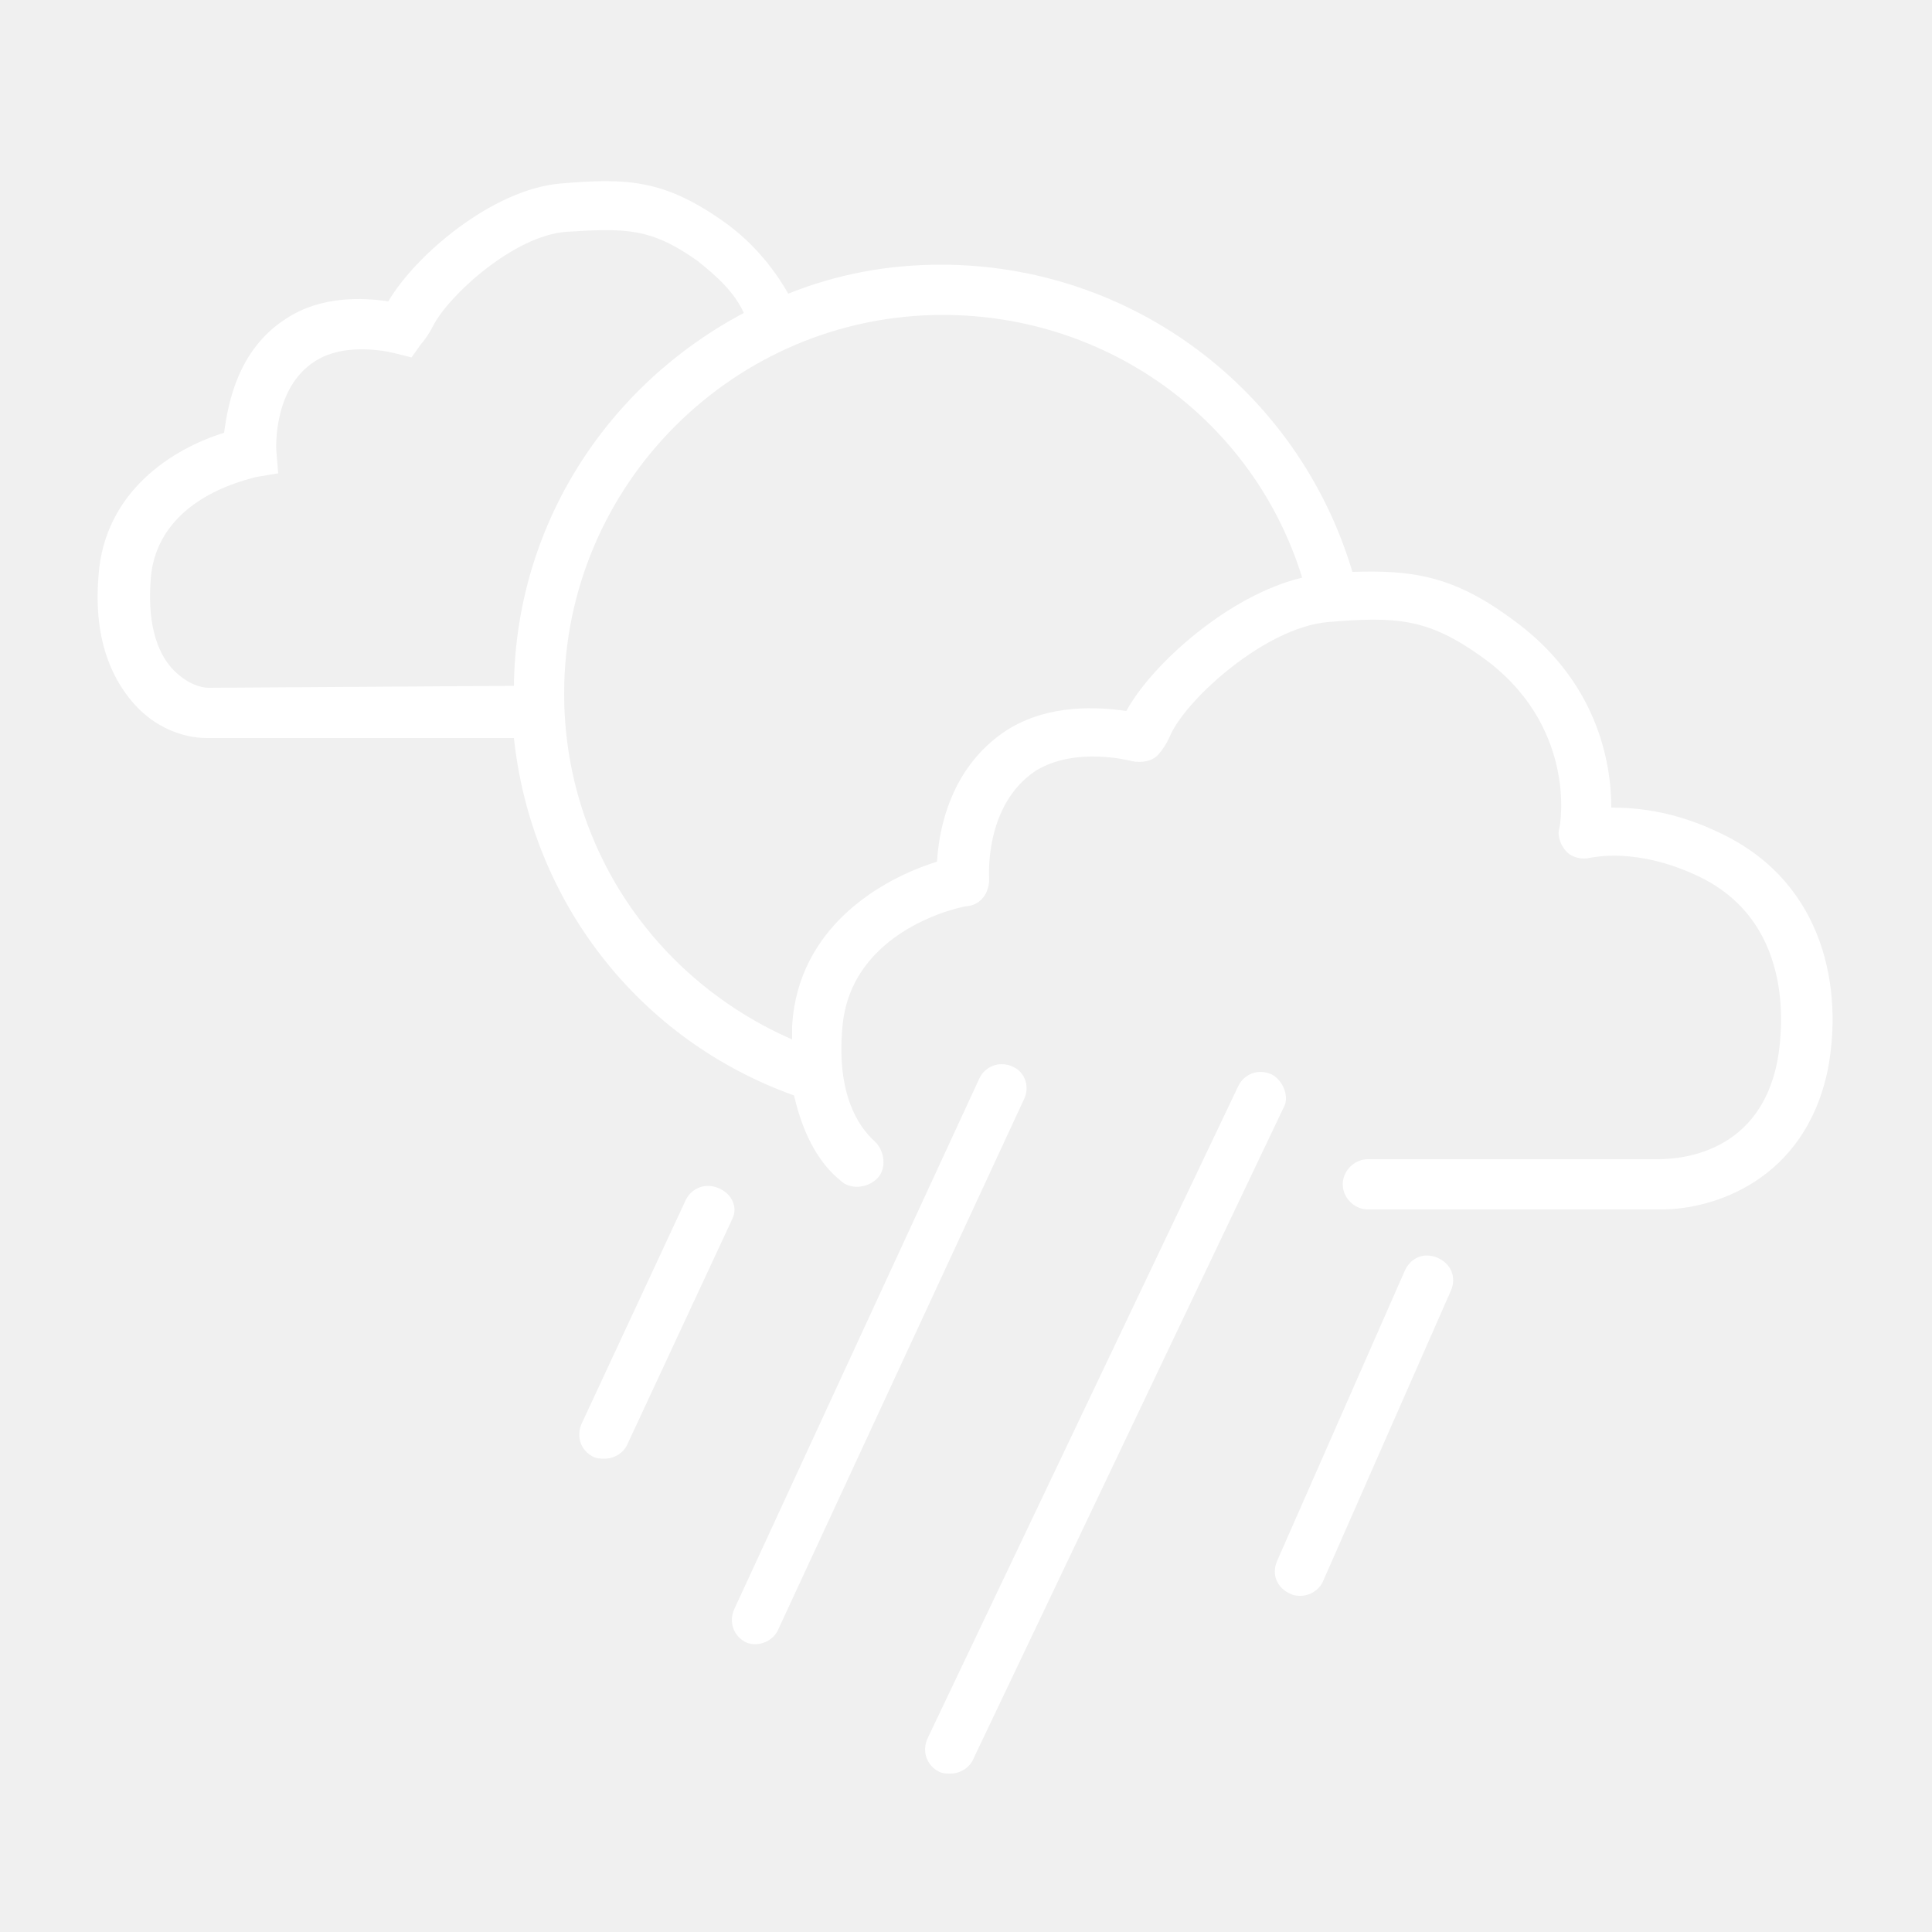
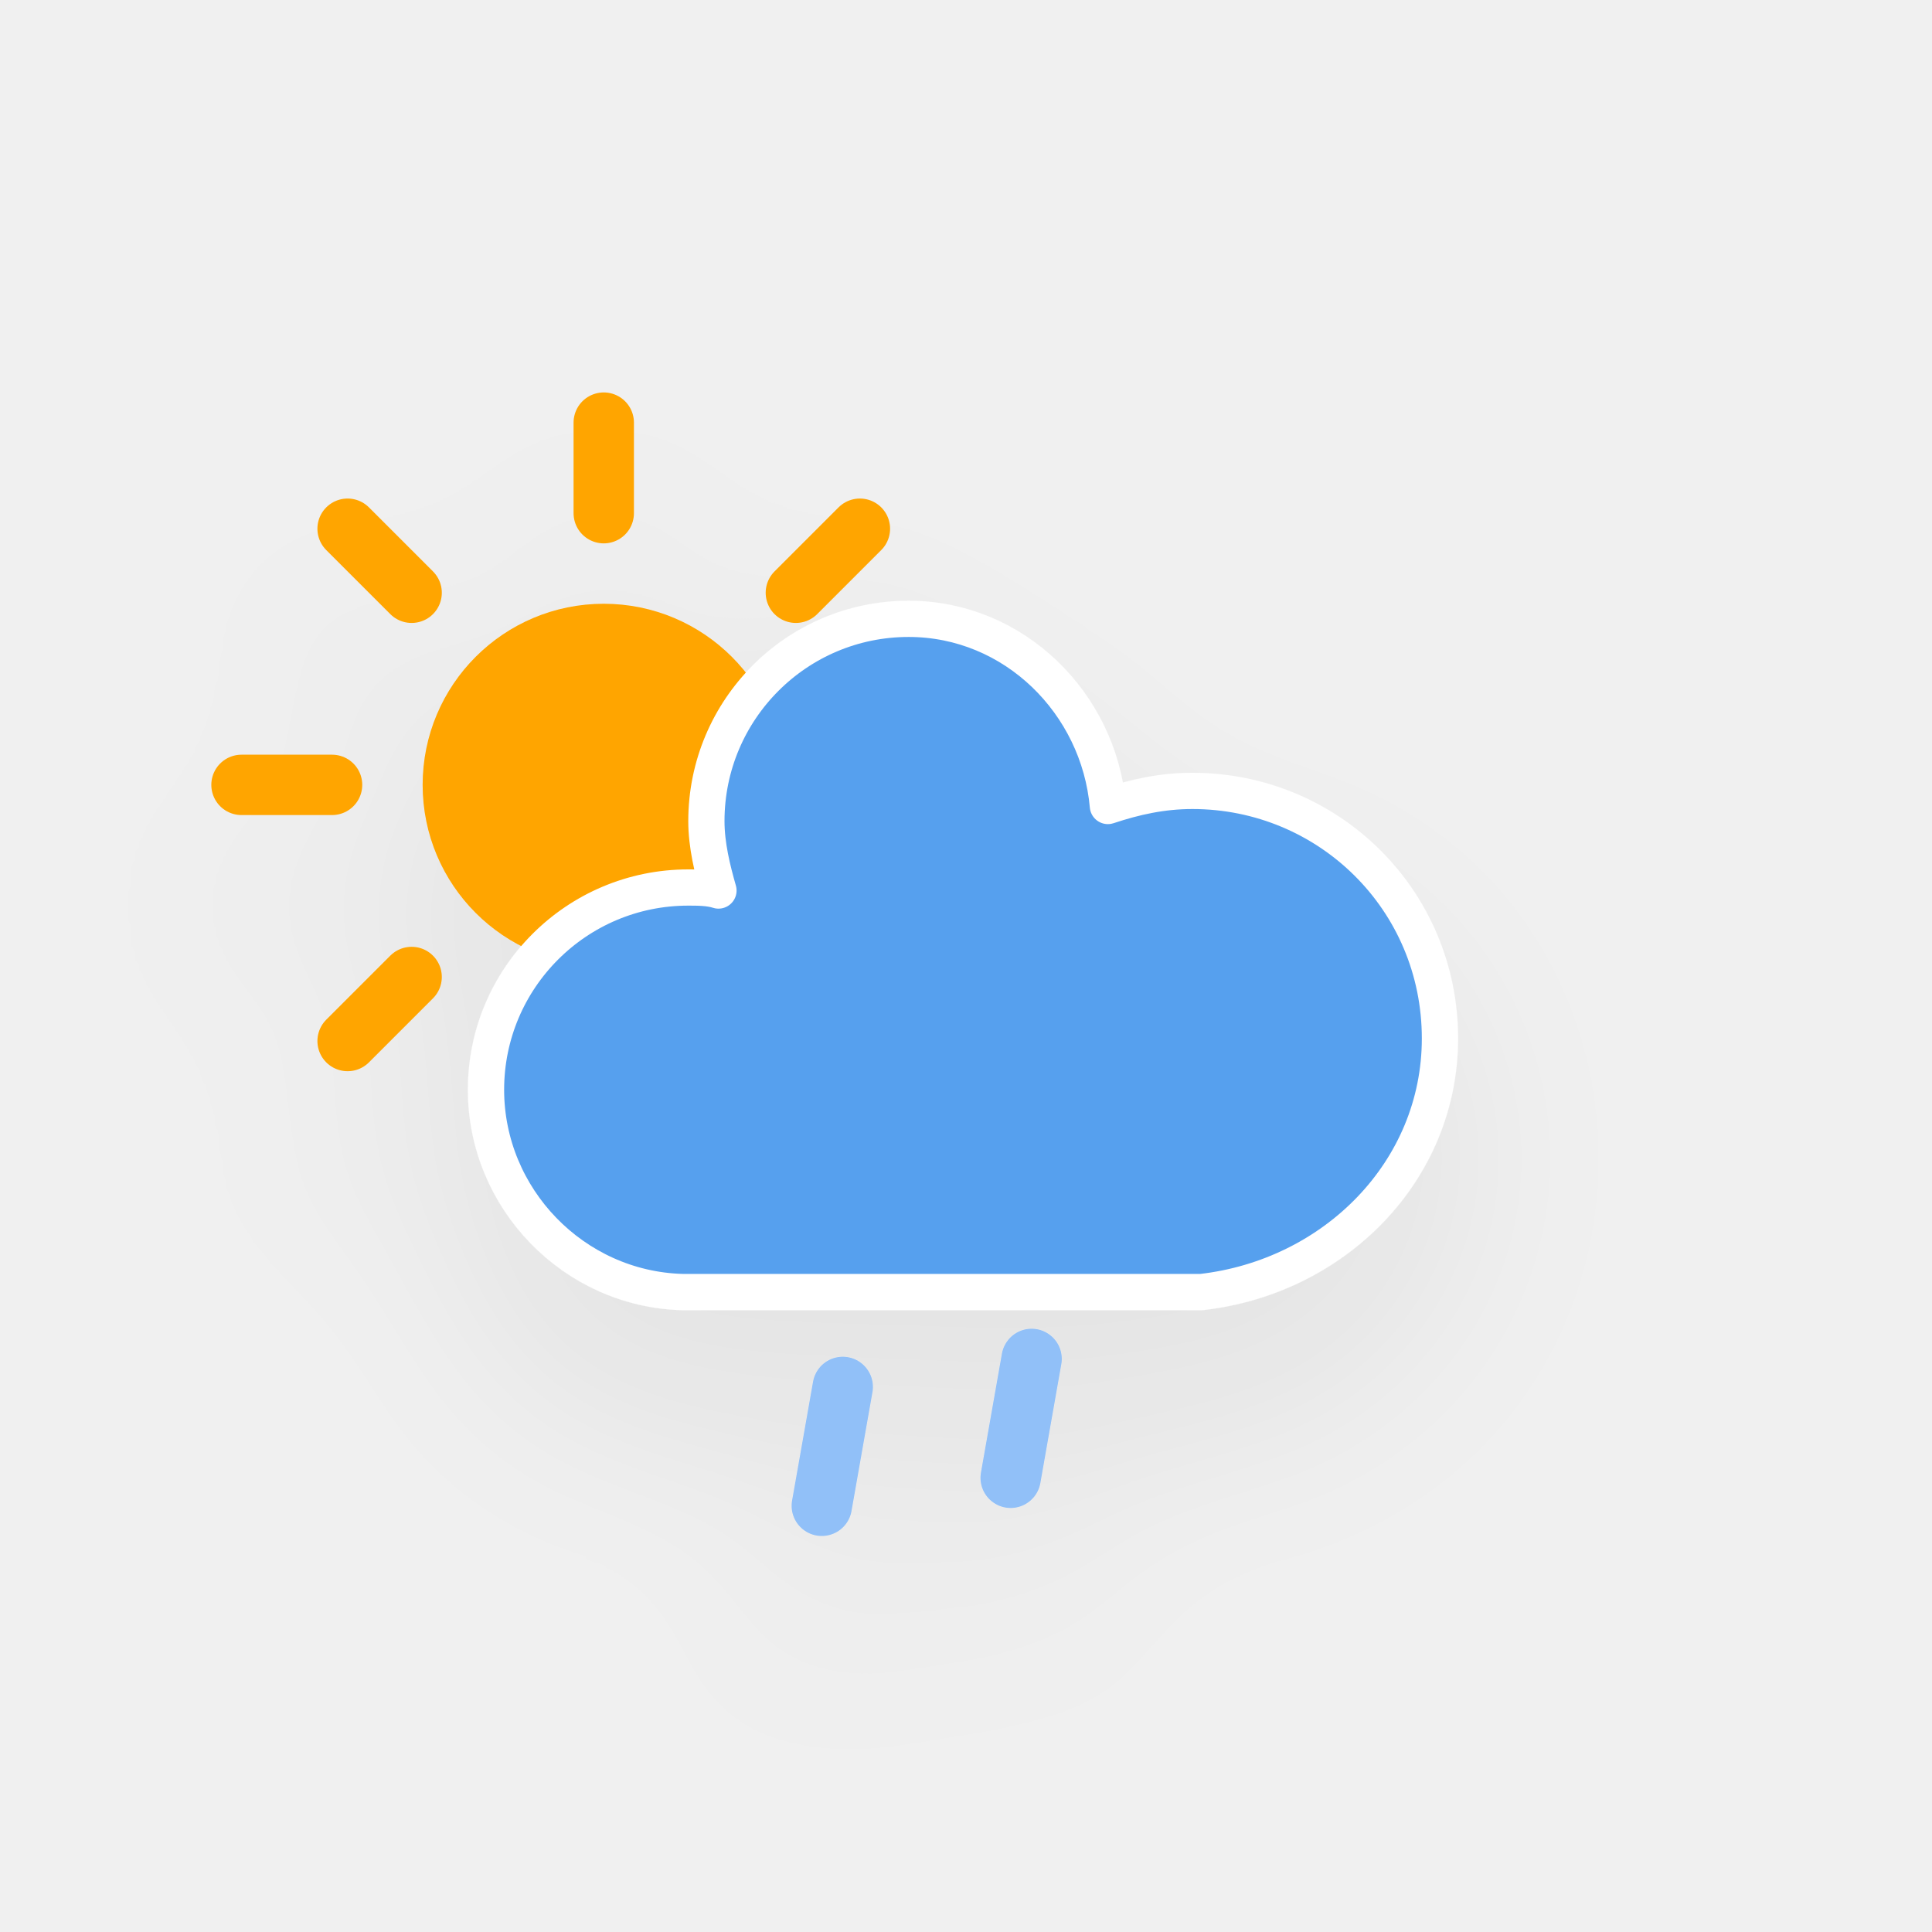
- <svg xmlns="http://www.w3.org/2000/svg" version="1.1" id="Layer_1" x="0px" y="0px" viewBox="0 0 100 100" style="enable-background:new 0 0 100 100;" xml:space="preserve">
-   <style type="text/css">
- 	.st0{fill:#FFFFFF;}
- </style>
-   <path class="st0" d="M89.2,43.2c-2.4-1.2-4.4-1.4-5.8-1.4c0-2.3-0.7-6.6-5.2-9.8c-3-2.2-5.1-2.5-8.2-2.4  c-2.8-9.4-11.4-15.9-21.3-15.9c-2.8,0-5.4,0.5-7.9,1.5c-0.8-1.4-1.9-2.7-3.3-3.7c-3.1-2.2-5-2.3-8.5-2c-3.5,0.3-7.5,3.7-8.9,6.1  c-1.3-0.2-3.5-0.3-5.3,0.9c-2.5,1.6-3,4.4-3.2,5.9c-2.6,0.8-6.2,3-6.5,7.4c-0.3,3.6,0.9,5.6,1.9,6.7c1,1.1,2.4,1.7,3.7,1.7  c0,0,0,0,0,0h15.9c0.9,8.4,6.4,15.6,14.5,18.5c0.5,2.2,1.4,3.6,2.4,4.4c0.5,0.5,1.4,0.4,1.9-0.1c0.5-0.5,0.4-1.4-0.1-1.9  c-0.9-0.8-2-2.5-1.7-5.9c0.4-5.1,6.2-6.3,6.5-6.3c0.7-0.1,1.1-0.7,1.1-1.4c0,0-0.3-3.8,2.4-5.6c2.1-1.3,5-0.5,5-0.5  c0.5,0.1,1.1,0,1.4-0.4c0.1-0.1,0.4-0.5,0.6-1c0.9-1.9,4.9-5.5,8.1-5.8c3.6-0.3,5.2-0.2,8,1.8c4.9,3.5,4.1,8.6,4,8.9  c-0.1,0.4,0.1,0.9,0.4,1.2c0.3,0.3,0.8,0.4,1.2,0.3c0.1,0,2.4-0.6,5.7,1c5.1,2.5,4.2,8.4,4,9.5c-1,5.2-5.7,5.1-6.3,5.1H70.8  c-0.7,0-1.3,0.6-1.3,1.3c0,0.7,0.6,1.3,1.3,1.3h14.8c0.1,0,0.2,0,0.4,0c2.7,0,7.4-1.5,8.6-7.2C95.4,51.3,94.5,45.8,89.2,43.2z   M10.8,35.6L10.8,35.6c-0.4,0-1.1-0.2-1.8-0.9c-0.7-0.7-1.4-2.1-1.2-4.7c0.3-4.3,5.2-5.2,5.4-5.3l1.2-0.2l-0.1-1.2  c0,0-0.2-3.2,2-4.6c1.7-1.1,4.2-0.4,4.2-0.4l0.8,0.2l0.5-0.7c0.1-0.1,0.4-0.5,0.6-0.9c0.8-1.6,4.2-4.7,6.9-4.9  c3.1-0.2,4.4-0.2,6.8,1.5c1,0.8,1.9,1.6,2.4,2.7c-7,3.7-11.8,10.9-11.9,19.3L10.8,35.6L10.8,35.6z M58.3,36.8c-1.4-0.2-4-0.4-6.2,1  c-2.9,1.9-3.5,5.1-3.6,6.8c-2.9,0.9-7.2,3.4-7.5,8.5c0,0.2,0,0.5,0,0.7c-7.1-3.1-11.8-10-11.8-17.9c0-10.8,8.8-19.6,19.6-19.6  c8.6,0,16.1,5.5,18.6,13.6C63.6,30.8,59.6,34.4,58.3,36.8z" />
-   <path class="st0" d="M37.2,61.5c-0.7-0.3-1.4,0-1.7,0.6l-5.4,11.6c-0.3,0.7,0,1.4,0.6,1.7c0.2,0.1,0.4,0.1,0.6,0.1  c0.5,0,1-0.3,1.2-0.8l5.4-11.6C38.2,62.5,37.9,61.8,37.2,61.5z" />
-   <path class="st0" d="M52.4,55.2c-0.7-0.3-1.4,0-1.7,0.6L38,83.3c-0.3,0.7,0,1.4,0.6,1.7c0.2,0.1,0.4,0.1,0.5,0.1  c0.5,0,1-0.3,1.2-0.8L53,56.9C53.3,56.3,53.1,55.5,52.4,55.2z" />
-   <path class="st0" d="M65.8,55.6c-0.7-0.3-1.4,0-1.7,0.6L48,90c-0.3,0.7,0,1.4,0.6,1.7c0.2,0.1,0.4,0.1,0.6,0.1c0.5,0,1-0.3,1.2-0.8  l16.1-33.8C66.7,56.7,66.4,55.9,65.8,55.6z" />
-   <path class="st0" d="M74.4,65.1c-0.7-0.3-1.4,0-1.7,0.7l-6.6,15c-0.3,0.7,0,1.4,0.7,1.7c0.2,0.1,0.4,0.1,0.5,0.1  c0.5,0,1-0.3,1.2-0.8l6.6-15C75.4,66.1,75.1,65.4,74.4,65.1z" />
+ <svg xmlns="http://www.w3.org/2000/svg" version="1.1" width="64" height="64" viewbox="0 0 64 64">
+   <defs>
+     <filter id="blur" width="200%" height="200%">
+       <feGaussianBlur in="SourceAlpha" stdDeviation="3" />
+       <feOffset dx="0" dy="4" result="offsetblur" />
+       <feComponentTransfer>
+         <feFuncA type="linear" slope="0.05" />
+       </feComponentTransfer>
+       <feMerge>
+         <feMergeNode />
+         <feMergeNode in="SourceGraphic" />
+       </feMerge>
+     </filter>
+     <style type="text/css">
+ /*
+ ** SUN
+ */
+ @keyframes am-weather-sun {
+   0% {
+     -webkit-transform: rotate(0deg);
+        -moz-transform: rotate(0deg);
+         -ms-transform: rotate(0deg);
+             transform: rotate(0deg);
+   }
+ 
+   100% {
+     -webkit-transform: rotate(360deg);
+        -moz-transform: rotate(360deg);
+         -ms-transform: rotate(360deg);
+             transform: rotate(360deg);
+   }
+ }
+ 
+ .am-weather-sun {
+   -webkit-animation-name: am-weather-sun;
+      -moz-animation-name: am-weather-sun;
+       -ms-animation-name: am-weather-sun;
+           animation-name: am-weather-sun;
+   -webkit-animation-duration: 9s;
+      -moz-animation-duration: 9s;
+       -ms-animation-duration: 9s;
+           animation-duration: 9s;
+   -webkit-animation-timing-function: linear;
+      -moz-animation-timing-function: linear;
+       -ms-animation-timing-function: linear;
+           animation-timing-function: linear;
+   -webkit-animation-iteration-count: infinite;
+      -moz-animation-iteration-count: infinite;
+       -ms-animation-iteration-count: infinite;
+           animation-iteration-count: infinite;
+ }
+ 
+ /*
+ ** RAIN
+ */
+ @keyframes am-weather-rain {
+   0% {
+     stroke-dashoffset: 0;
+   }
+ 
+   100% {
+     stroke-dashoffset: -100;
+   }
+ }
+ 
+ .am-weather-rain-1 {
+   -webkit-animation-name: am-weather-rain;
+      -moz-animation-name: am-weather-rain;
+       -ms-animation-name: am-weather-rain;
+           animation-name: am-weather-rain;
+   -webkit-animation-duration: 8s;
+      -moz-animation-duration: 8s;
+       -ms-animation-duration: 8s;
+           animation-duration: 8s;
+   -webkit-animation-timing-function: linear;
+      -moz-animation-timing-function: linear;
+       -ms-animation-timing-function: linear;
+           animation-timing-function: linear;
+   -webkit-animation-iteration-count: infinite;
+      -moz-animation-iteration-count: infinite;
+       -ms-animation-iteration-count: infinite;
+           animation-iteration-count: infinite;
+ }
+ 
+ .am-weather-rain-2 {
+   -webkit-animation-name: am-weather-rain;
+      -moz-animation-name: am-weather-rain;
+       -ms-animation-name: am-weather-rain;
+           animation-name: am-weather-rain;
+   -webkit-animation-delay: 0.25s;
+      -moz-animation-delay: 0.25s;
+       -ms-animation-delay: 0.25s;
+           animation-delay: 0.25s;
+   -webkit-animation-duration: 8s;
+      -moz-animation-duration: 8s;
+       -ms-animation-duration: 8s;
+           animation-duration: 8s;
+   -webkit-animation-timing-function: linear;
+      -moz-animation-timing-function: linear;
+       -ms-animation-timing-function: linear;
+           animation-timing-function: linear;
+   -webkit-animation-iteration-count: infinite;
+      -moz-animation-iteration-count: infinite;
+       -ms-animation-iteration-count: infinite;
+           animation-iteration-count: infinite;
+ }
+         </style>
+   </defs>
+   <g filter="url(#blur)" id="rainy-3">
+     <g transform="translate(20,10)">
+       <g transform="translate(0,16)">
+         <g class="am-weather-sun">
+           <g>
+             <line fifll="none" stroke="orange" stroke-linecap="round" stroke-width="2" transform="translate(0,9)" x1="0" x2="0" y1="0" y2="3" />
+           </g>
+           <g transform="rotate(45)">
+             <line fill="none" stroke="orange" stroke-linecap="round" stroke-width="2" transform="translate(0,9)" x1="0" x2="0" y1="0" y2="3" />
+           </g>
+           <g transform="rotate(90)">
+             <line fill="none" stroke="orange" stroke-linecap="round" stroke-width="2" transform="translate(0,9)" x1="0" x2="0" y1="0" y2="3" />
+           </g>
+           <g transform="rotate(135)">
+             <line fill="none" stroke="orange" stroke-linecap="round" stroke-width="2" transform="translate(0,9)" x1="0" x2="0" y1="0" y2="3" />
+           </g>
+           <g transform="rotate(180)">
+             <line fill="none" stroke="orange" stroke-linecap="round" stroke-width="2" transform="translate(0,9)" x1="0" x2="0" y1="0" y2="3" />
+           </g>
+           <g transform="rotate(225)">
+             <line fill="none" stroke="orange" stroke-linecap="round" stroke-width="2" transform="translate(0,9)" x1="0" x2="0" y1="0" y2="3" />
+           </g>
+           <g transform="rotate(270)">
+             <line fill="none" stroke="orange" stroke-linecap="round" stroke-width="2" transform="translate(0,9)" x1="0" x2="0" y1="0" y2="3" />
+           </g>
+           <g transform="rotate(315)">
+             <line fill="none" stroke="orange" stroke-linecap="round" stroke-width="2" transform="translate(0,9)" x1="0" x2="0" y1="0" y2="3" />
+           </g>
+         </g>
+         <circle cx="0" cy="0" fill="orange" r="5" stroke="orange" stroke-width="2" />
+       </g>
+       <g>
+         <path d="M47.7,35.4c0-4.6-3.7-8.2-8.2-8.2c-1,0-1.9,0.2-2.8,0.5c-0.3-3.4-3.1-6.2-6.6-6.2c-3.7,0-6.7,3-6.7,6.7c0,0.8,0.2,1.6,0.4,2.3    c-0.3-0.1-0.7-0.1-1-0.1c-3.7,0-6.7,3-6.7,6.7c0,3.6,2.9,6.6,6.5,6.7l17.2,0C44.2,43.3,47.7,39.8,47.7,35.4z" fill="#57A0EE" stroke="white" stroke-linejoin="round" stroke-width="1.2" transform="translate(-20,-11)" />
+       </g>
+     </g>
+     <g transform="translate(34,46), rotate(10)">
+       <line class="am-weather-rain-1" fill="none" stroke="#91C0F8" stroke-dasharray="4,7" stroke-linecap="round" stroke-width="2" transform="translate(-6,1)" x1="0" x2="0" y1="0" y2="8" />
+       <line class="am-weather-rain-2" fill="none" stroke="#91C0F8" stroke-dasharray="4,7" stroke-linecap="round" stroke-width="2" transform="translate(0,-1)" x1="0" x2="0" y1="0" y2="8" />
+     </g>
+   </g>
</svg>
